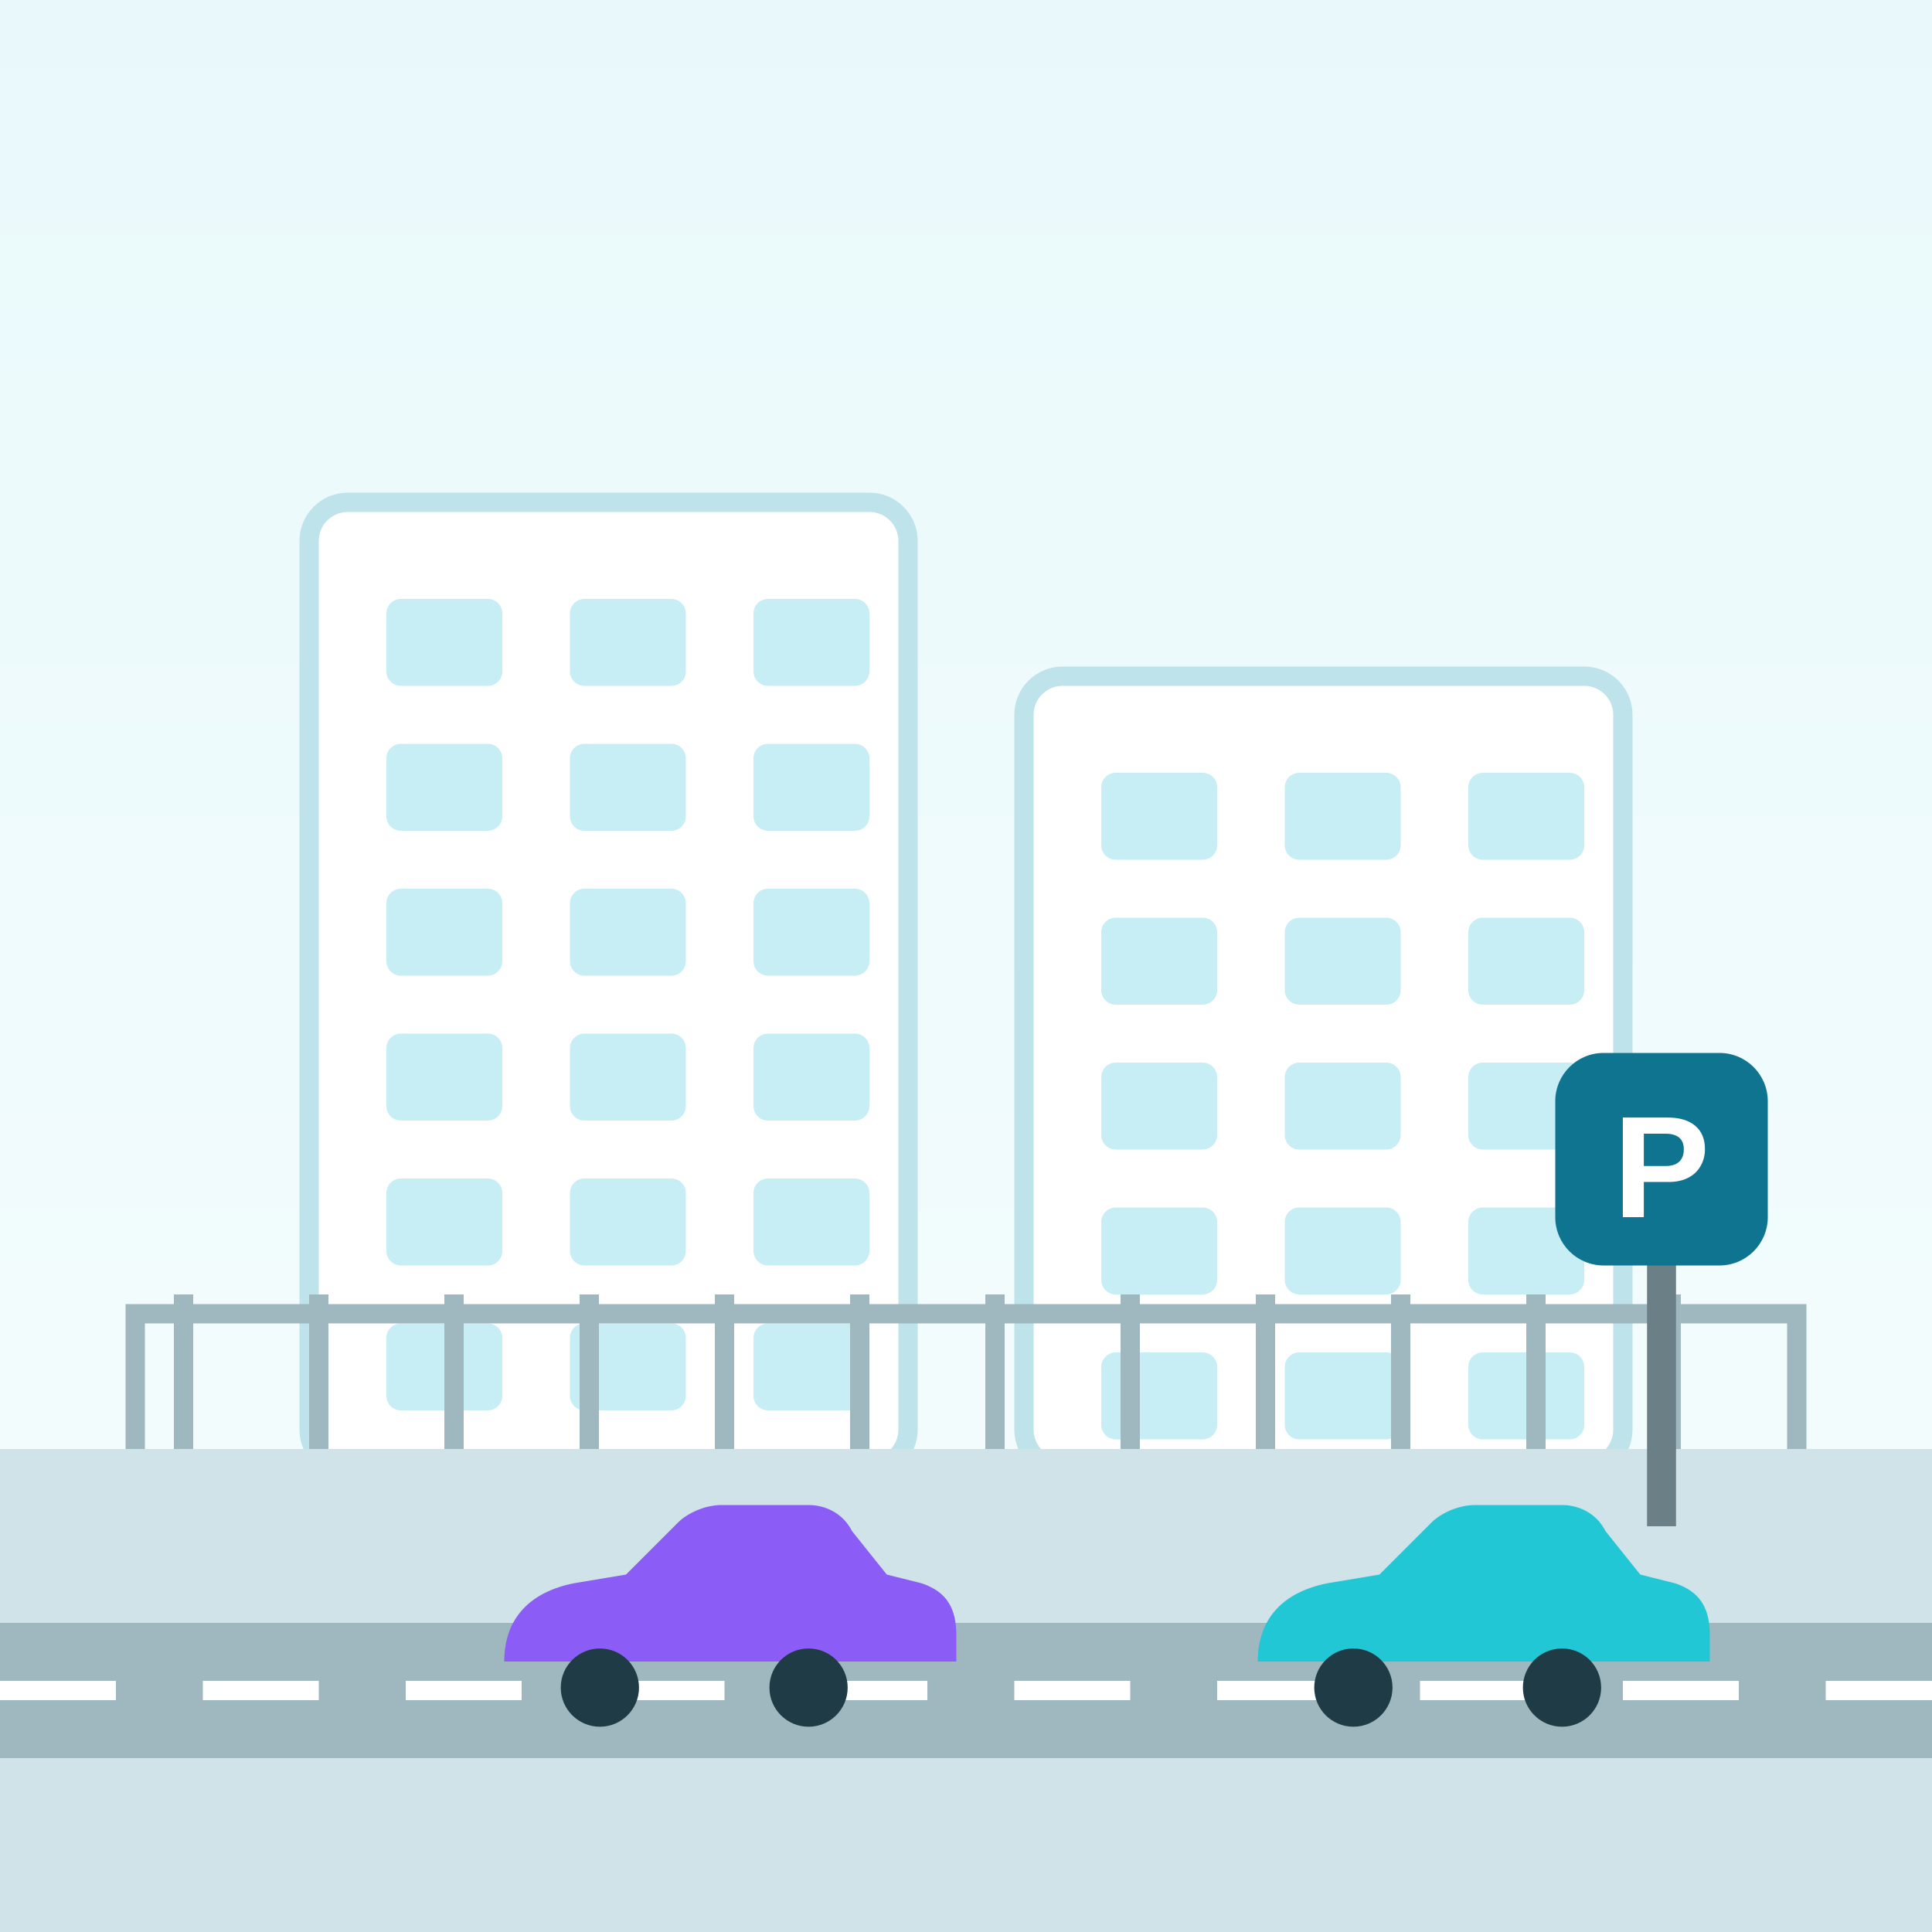
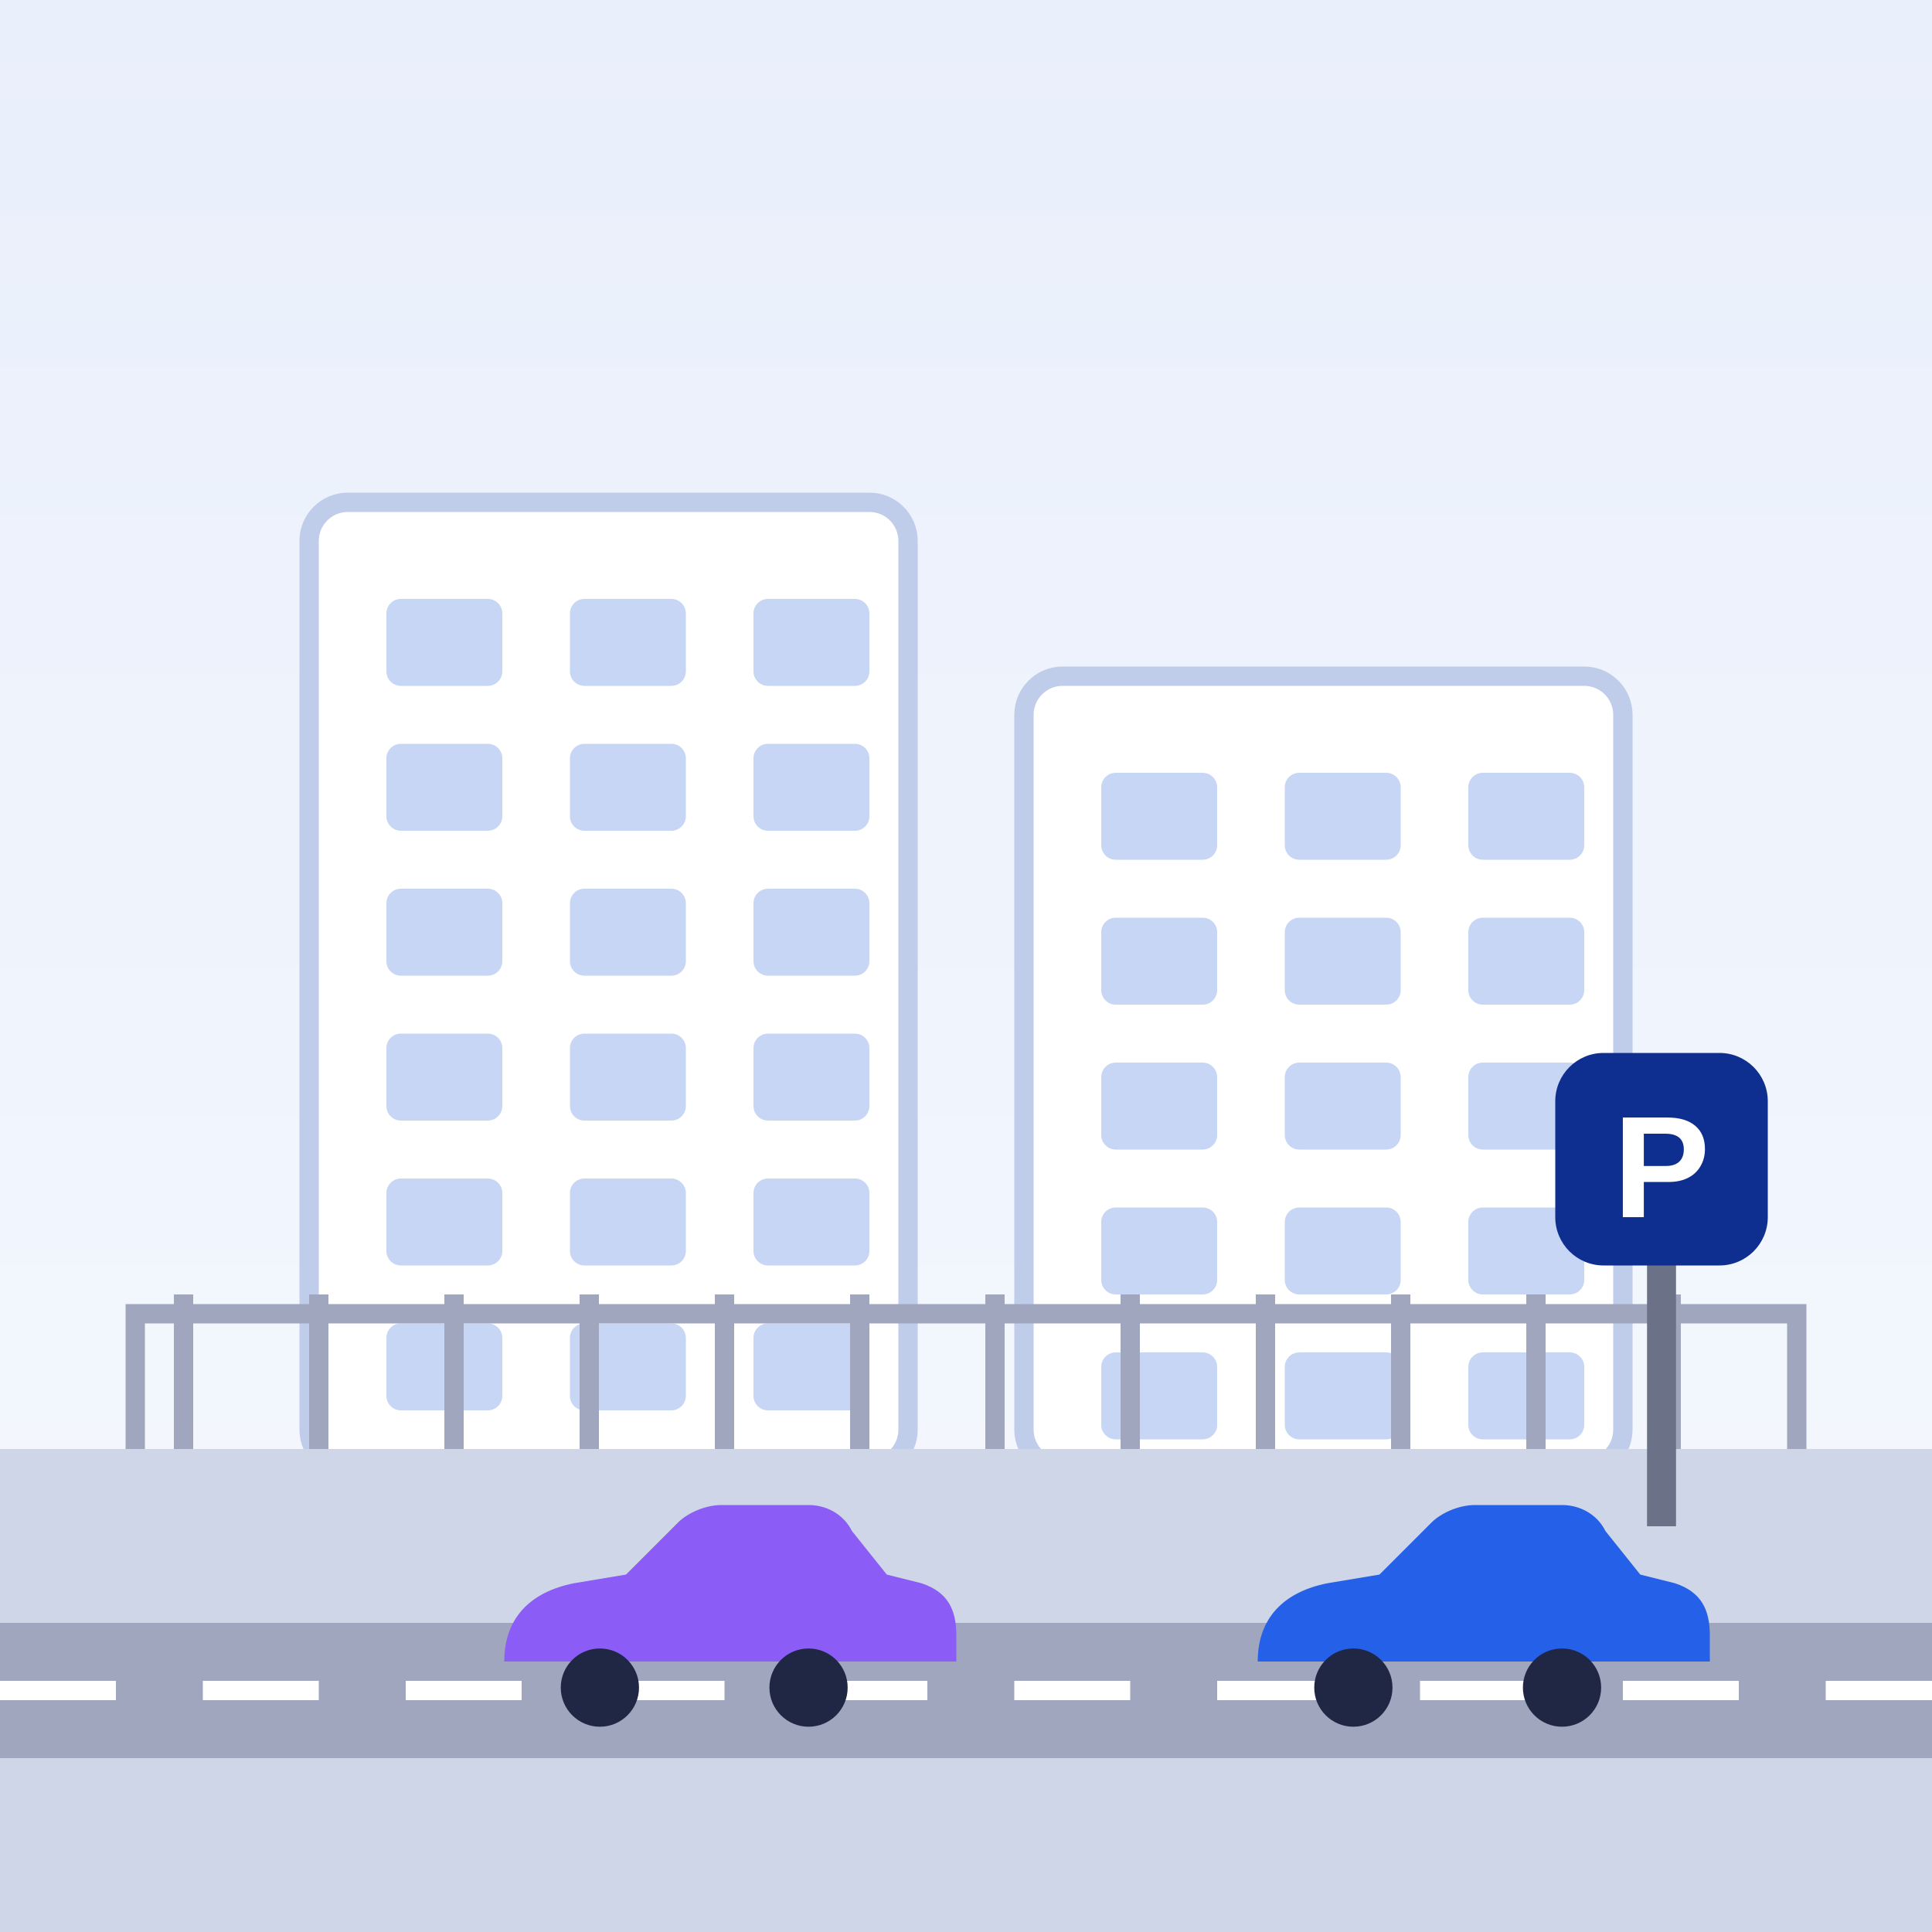
<svg xmlns="http://www.w3.org/2000/svg" viewBox="0 0 200 200" role="img" aria-label="Gated apartments with parking">
  <defs>
    <linearGradient id="s" x1="0" y1="0" x2="0" y2="1">
-       <stop offset="0" stop-color="#e9f9fb" />
-       <stop offset="1" stop-color="#f6fdfe" />
+       <stop offset="0" stop-color="#e9effb" />
+       <stop offset="1" stop-color="#f6f9fe" />
    </linearGradient>
  </defs>
  <rect width="200" height="200" fill="url(#s)" />
-   <rect x="32" y="52" width="62" height="100" rx="4" fill="#fff" stroke="#bfe3ea" stroke-width="2" />
-   <rect x="40" y="62" width="12" height="9" rx="1.5" fill="#c7eef4" />
-   <rect x="59" y="62" width="12" height="9" rx="1.5" fill="#c7eef4" />
-   <rect x="78" y="62" width="12" height="9" rx="1.5" fill="#c7eef4" />
-   <rect x="40" y="77" width="12" height="9" rx="1.5" fill="#c7eef4" />
-   <rect x="59" y="77" width="12" height="9" rx="1.5" fill="#c7eef4" />
-   <rect x="78" y="77" width="12" height="9" rx="1.5" fill="#c7eef4" />
-   <rect x="40" y="92" width="12" height="9" rx="1.5" fill="#c7eef4" />
-   <rect x="59" y="92" width="12" height="9" rx="1.5" fill="#c7eef4" />
-   <rect x="78" y="92" width="12" height="9" rx="1.5" fill="#c7eef4" />
-   <rect x="40" y="107" width="12" height="9" rx="1.5" fill="#c7eef4" />
-   <rect x="59" y="107" width="12" height="9" rx="1.5" fill="#c7eef4" />
-   <rect x="78" y="107" width="12" height="9" rx="1.5" fill="#c7eef4" />
-   <rect x="40" y="122" width="12" height="9" rx="1.5" fill="#c7eef4" />
-   <rect x="59" y="122" width="12" height="9" rx="1.5" fill="#c7eef4" />
-   <rect x="78" y="122" width="12" height="9" rx="1.5" fill="#c7eef4" />
-   <rect x="40" y="137" width="12" height="9" rx="1.5" fill="#c7eef4" />
-   <rect x="59" y="137" width="12" height="9" rx="1.5" fill="#c7eef4" />
-   <rect x="78" y="137" width="12" height="9" rx="1.5" fill="#c7eef4" />
-   <rect x="106" y="70" width="62" height="82" rx="4" fill="#fff" stroke="#bfe3ea" stroke-width="2" />
-   <rect x="114" y="80" width="12" height="9" rx="1.5" fill="#c7eef4" />
-   <rect x="133" y="80" width="12" height="9" rx="1.5" fill="#c7eef4" />
-   <rect x="152" y="80" width="12" height="9" rx="1.5" fill="#c7eef4" />
-   <rect x="114" y="95" width="12" height="9" rx="1.5" fill="#c7eef4" />
-   <rect x="133" y="95" width="12" height="9" rx="1.5" fill="#c7eef4" />
-   <rect x="152" y="95" width="12" height="9" rx="1.5" fill="#c7eef4" />
-   <rect x="114" y="110" width="12" height="9" rx="1.5" fill="#c7eef4" />
-   <rect x="133" y="110" width="12" height="9" rx="1.5" fill="#c7eef4" />
-   <rect x="152" y="110" width="12" height="9" rx="1.5" fill="#c7eef4" />
-   <rect x="114" y="125" width="12" height="9" rx="1.5" fill="#c7eef4" />
-   <rect x="133" y="125" width="12" height="9" rx="1.5" fill="#c7eef4" />
-   <rect x="152" y="125" width="12" height="9" rx="1.5" fill="#c7eef4" />
-   <rect x="114" y="140" width="12" height="9" rx="1.5" fill="#c7eef4" />
-   <rect x="133" y="140" width="12" height="9" rx="1.5" fill="#c7eef4" />
-   <rect x="152" y="140" width="12" height="9" rx="1.5" fill="#c7eef4" />
-   <rect x="14" y="136" width="172" height="16" fill="none" stroke="#9fb7be" stroke-width="2" />
-   <rect x="18" y="134" width="2" height="18" fill="#9fb7be" />
-   <rect x="32" y="134" width="2" height="18" fill="#9fb7be" />
-   <rect x="46" y="134" width="2" height="18" fill="#9fb7be" />
-   <rect x="60" y="134" width="2" height="18" fill="#9fb7be" />
-   <rect x="74" y="134" width="2" height="18" fill="#9fb7be" />
-   <rect x="88" y="134" width="2" height="18" fill="#9fb7be" />
-   <rect x="102" y="134" width="2" height="18" fill="#9fb7be" />
-   <rect x="116" y="134" width="2" height="18" fill="#9fb7be" />
-   <rect x="130" y="134" width="2" height="18" fill="#9fb7be" />
-   <rect x="144" y="134" width="2" height="18" fill="#9fb7be" />
-   <rect x="158" y="134" width="2" height="18" fill="#9fb7be" />
-   <rect x="172" y="134" width="2" height="18" fill="#9fb7be" />
-   <rect y="150" width="200" height="50" fill="#cfe3e8" />
-   <rect y="168" width="200" height="14" fill="#9fb7be" />
+   <rect x="32" y="52" width="62" height="100" rx="4" fill="#fff" stroke="#bfccea" stroke-width="2" />
+   <rect x="40" y="62" width="12" height="9" rx="1.5" fill="#c7d6f4" />
+   <rect x="59" y="62" width="12" height="9" rx="1.5" fill="#c7d6f4" />
+   <rect x="78" y="62" width="12" height="9" rx="1.5" fill="#c7d6f4" />
+   <rect x="40" y="77" width="12" height="9" rx="1.5" fill="#c7d6f4" />
+   <rect x="59" y="77" width="12" height="9" rx="1.5" fill="#c7d6f4" />
+   <rect x="78" y="77" width="12" height="9" rx="1.5" fill="#c7d6f4" />
+   <rect x="40" y="92" width="12" height="9" rx="1.5" fill="#c7d6f4" />
+   <rect x="59" y="92" width="12" height="9" rx="1.5" fill="#c7d6f4" />
+   <rect x="78" y="92" width="12" height="9" rx="1.5" fill="#c7d6f4" />
+   <rect x="40" y="107" width="12" height="9" rx="1.5" fill="#c7d6f4" />
+   <rect x="59" y="107" width="12" height="9" rx="1.5" fill="#c7d6f4" />
+   <rect x="78" y="107" width="12" height="9" rx="1.5" fill="#c7d6f4" />
+   <rect x="40" y="122" width="12" height="9" rx="1.5" fill="#c7d6f4" />
+   <rect x="59" y="122" width="12" height="9" rx="1.5" fill="#c7d6f4" />
+   <rect x="78" y="122" width="12" height="9" rx="1.5" fill="#c7d6f4" />
+   <rect x="40" y="137" width="12" height="9" rx="1.5" fill="#c7d6f4" />
+   <rect x="59" y="137" width="12" height="9" rx="1.5" fill="#c7d6f4" />
+   <rect x="78" y="137" width="12" height="9" rx="1.5" fill="#c7d6f4" />
+   <rect x="106" y="70" width="62" height="82" rx="4" fill="#fff" stroke="#bfccea" stroke-width="2" />
+   <rect x="114" y="80" width="12" height="9" rx="1.5" fill="#c7d6f4" />
+   <rect x="133" y="80" width="12" height="9" rx="1.5" fill="#c7d6f4" />
+   <rect x="152" y="80" width="12" height="9" rx="1.5" fill="#c7d6f4" />
+   <rect x="114" y="95" width="12" height="9" rx="1.5" fill="#c7d6f4" />
+   <rect x="133" y="95" width="12" height="9" rx="1.5" fill="#c7d6f4" />
+   <rect x="152" y="95" width="12" height="9" rx="1.5" fill="#c7d6f4" />
+   <rect x="114" y="110" width="12" height="9" rx="1.5" fill="#c7d6f4" />
+   <rect x="133" y="110" width="12" height="9" rx="1.5" fill="#c7d6f4" />
+   <rect x="152" y="110" width="12" height="9" rx="1.5" fill="#c7d6f4" />
+   <rect x="114" y="125" width="12" height="9" rx="1.5" fill="#c7d6f4" />
+   <rect x="133" y="125" width="12" height="9" rx="1.5" fill="#c7d6f4" />
+   <rect x="152" y="125" width="12" height="9" rx="1.5" fill="#c7d6f4" />
+   <rect x="114" y="140" width="12" height="9" rx="1.5" fill="#c7d6f4" />
+   <rect x="133" y="140" width="12" height="9" rx="1.5" fill="#c7d6f4" />
+   <rect x="152" y="140" width="12" height="9" rx="1.5" fill="#c7d6f4" />
+   <rect x="14" y="136" width="172" height="16" fill="none" stroke="#9fa6be" stroke-width="2" />
+   <rect x="18" y="134" width="2" height="18" fill="#9fa6be" />
+   <rect x="32" y="134" width="2" height="18" fill="#9fa6be" />
+   <rect x="46" y="134" width="2" height="18" fill="#9fa6be" />
+   <rect x="60" y="134" width="2" height="18" fill="#9fa6be" />
+   <rect x="74" y="134" width="2" height="18" fill="#9fa6be" />
+   <rect x="88" y="134" width="2" height="18" fill="#9fa6be" />
+   <rect x="102" y="134" width="2" height="18" fill="#9fa6be" />
+   <rect x="116" y="134" width="2" height="18" fill="#9fa6be" />
+   <rect x="130" y="134" width="2" height="18" fill="#9fa6be" />
+   <rect x="144" y="134" width="2" height="18" fill="#9fa6be" />
+   <rect x="158" y="134" width="2" height="18" fill="#9fa6be" />
+   <rect x="172" y="134" width="2" height="18" fill="#9fa6be" />
+   <rect y="150" width="200" height="50" fill="#cfd6e8" />
+   <rect y="168" width="200" height="14" fill="#9fa6be" />
  <path d="M 0 175 H 200" stroke="#fff" stroke-width="2" stroke-dasharray="12 9" />
  <g transform="translate(72 172) scale(0.9)">
    <path d="M -22 0 c 0 -5 3 -8 8 -9 l 6 -1 l 6 -6 c 1 -1 3 -2 5 -2 h 10 c 2 0 4 1 5 3 l 4 5 l 4 1 c 3 1 4 3 4 6 v 3 h -52 z" fill="#8b5cf6" />
-     <circle cx="-11" cy="3" r="4.5" fill="#1f3b45" />
-     <circle cx="13" cy="3" r="4.5" fill="#1f3b45" />
+     <circle cx="-11" cy="3" r="4.5" fill="#1f2745" />
+     <circle cx="13" cy="3" r="4.5" fill="#1f2745" />
  </g>
  <g transform="translate(150 172) scale(0.9)">
-     <path d="M -22 0 c 0 -5 3 -8 8 -9 l 6 -1 l 6 -6 c 1 -1 3 -2 5 -2 h 10 c 2 0 4 1 5 3 l 4 5 l 4 1 c 3 1 4 3 4 6 v 3 h -52 z" fill="#22c7d6" />
-     <circle cx="-11" cy="3" r="4.5" fill="#1f3b45" />
-     <circle cx="13" cy="3" r="4.5" fill="#1f3b45" />
+     <path d="M -22 0 c 0 -5 3 -8 8 -9 l 6 -1 l 6 -6 c 1 -1 3 -2 5 -2 h 10 c 2 0 4 1 5 3 l 4 5 l 4 1 c 3 1 4 3 4 6 v 3 h -52 z" fill="#2460e8" />
+     <circle cx="-11" cy="3" r="4.5" fill="#1f2745" />
+     <circle cx="13" cy="3" r="4.5" fill="#1f2745" />
  </g>
  <g transform="translate(172 120)">
-     <rect x="-1.5" y="10" width="3" height="28" fill="#6b7f86" />
-     <rect x="-11" y="-11" width="22" height="22" rx="5" fill="#0e7490" />
+     <rect x="-1.5" y="10" width="3" height="28" fill="#6b7186" />
+     <rect x="-11" y="-11" width="22" height="22" rx="5" fill="#0e2f90" />
    <text y="6" text-anchor="middle" style="font:800 15px Arial,sans-serif" fill="#fff">P</text>
  </g>
</svg>
